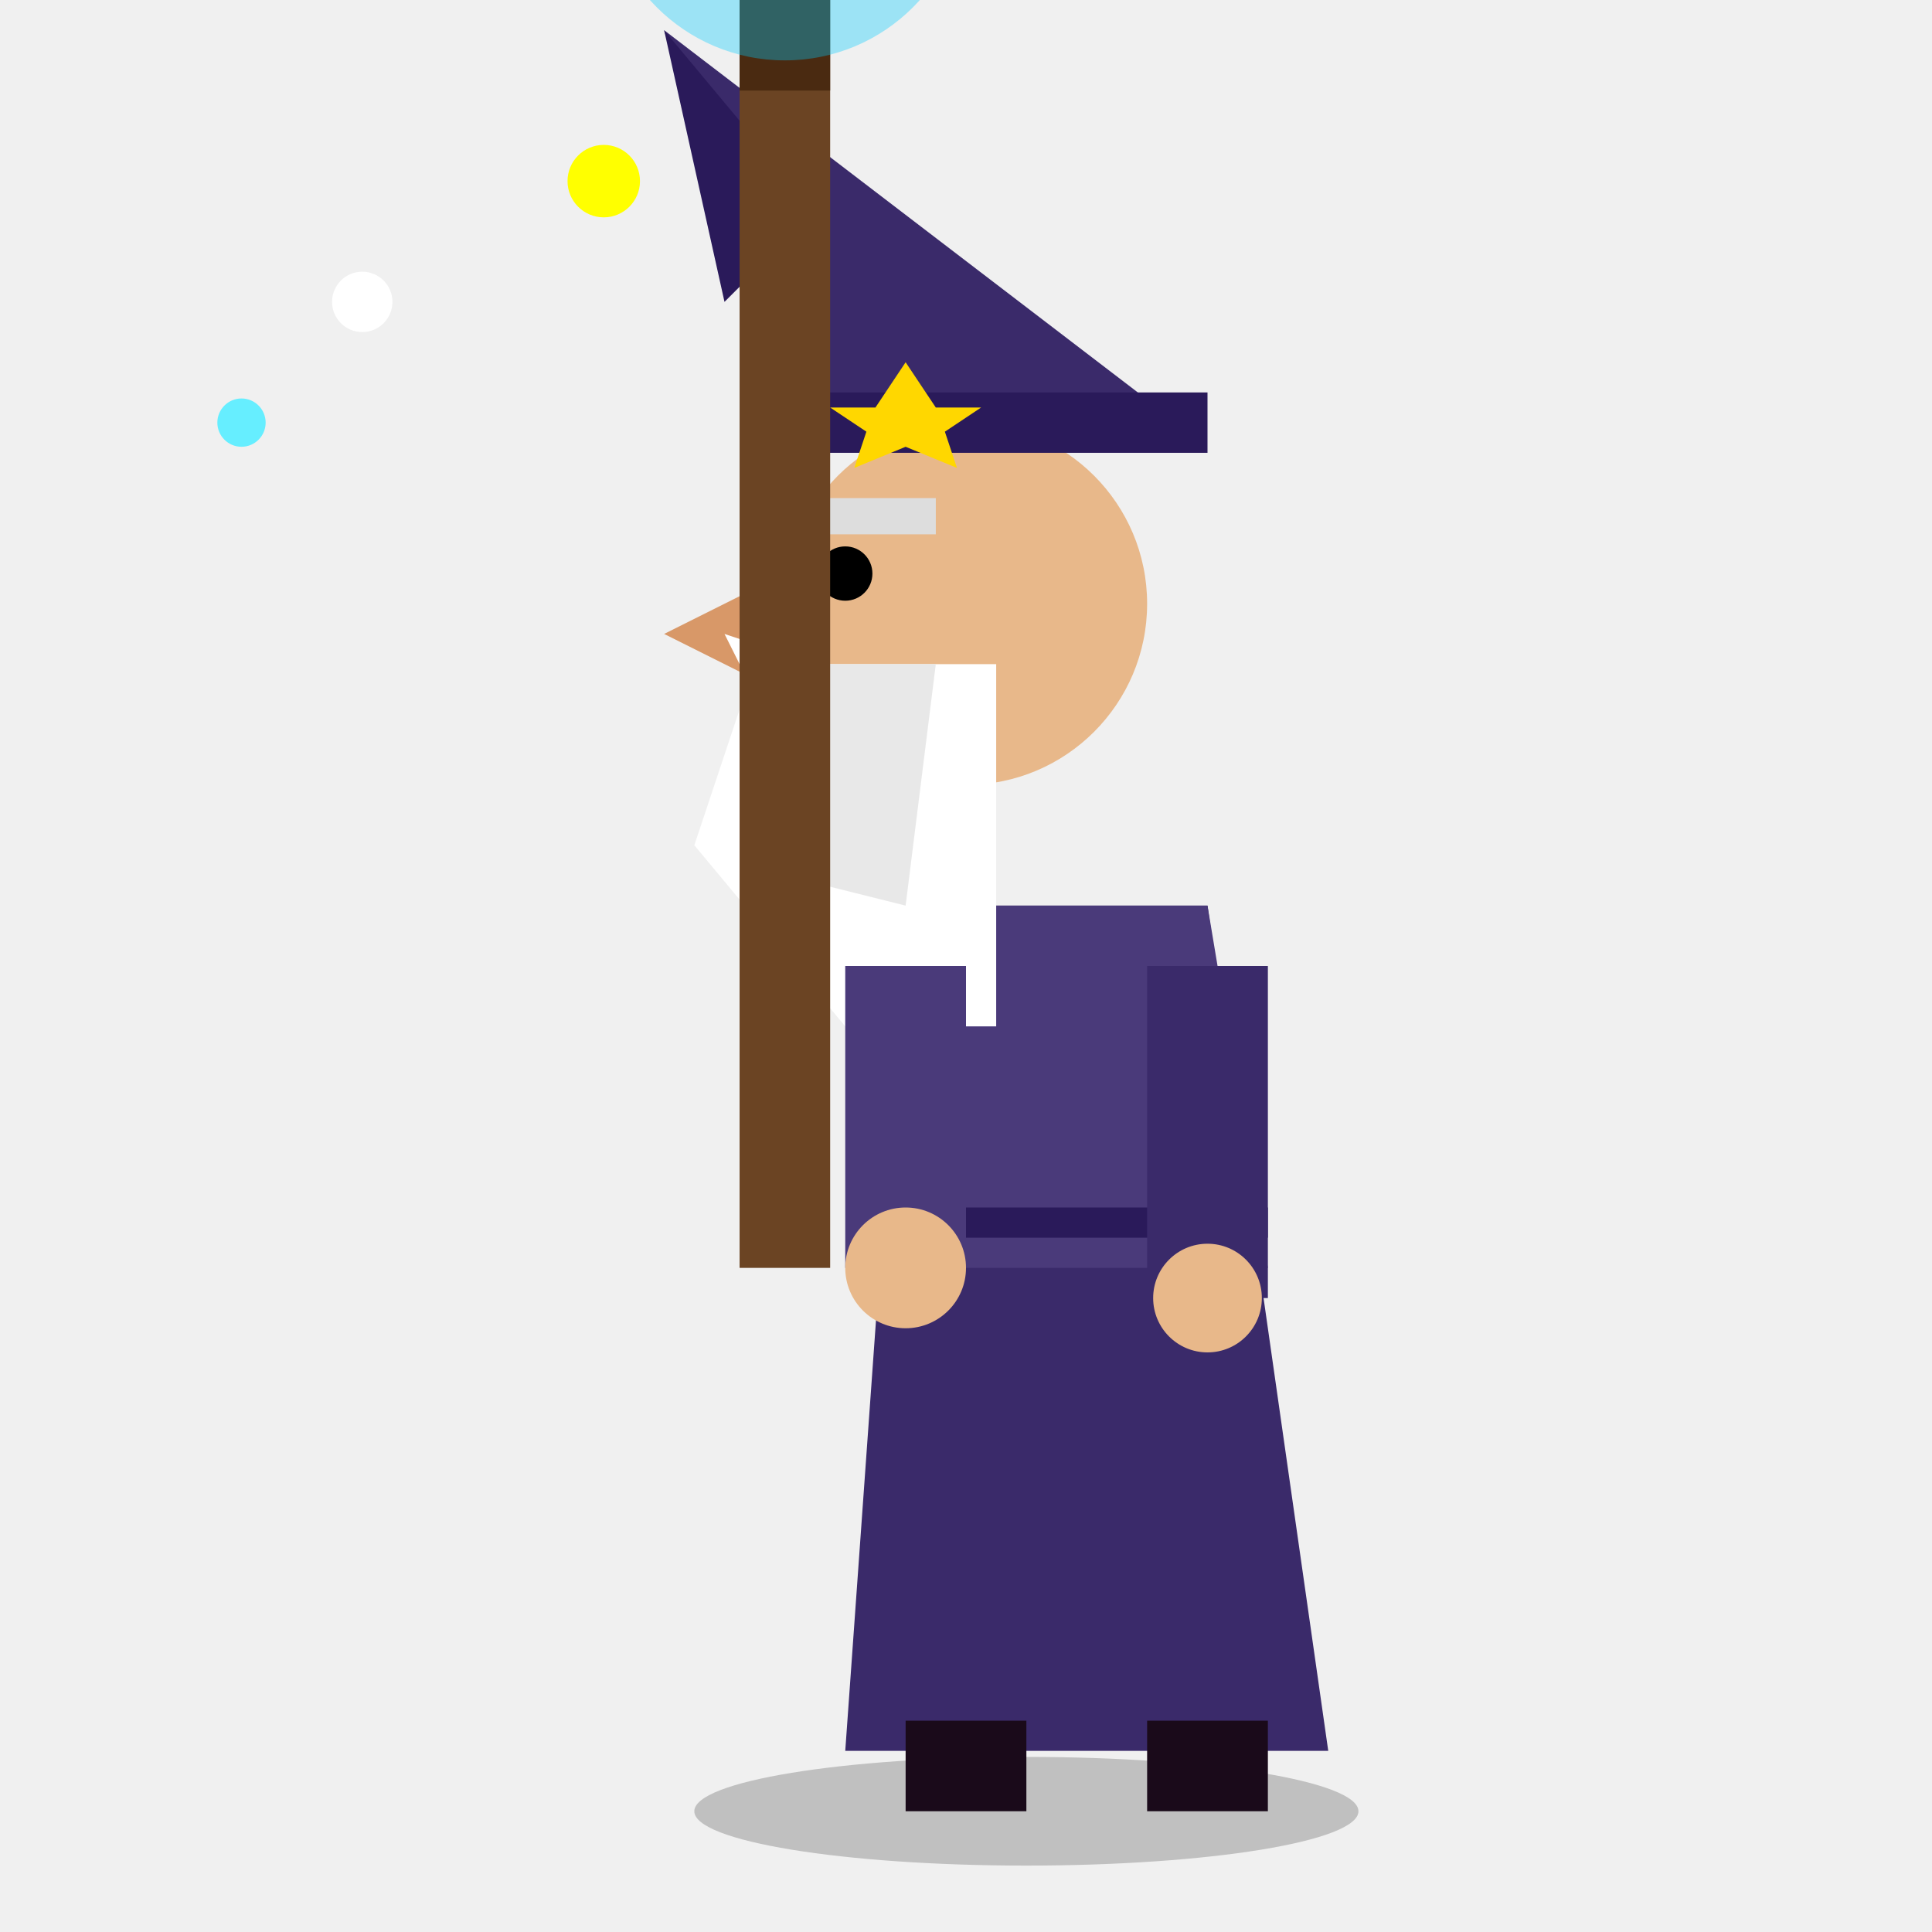
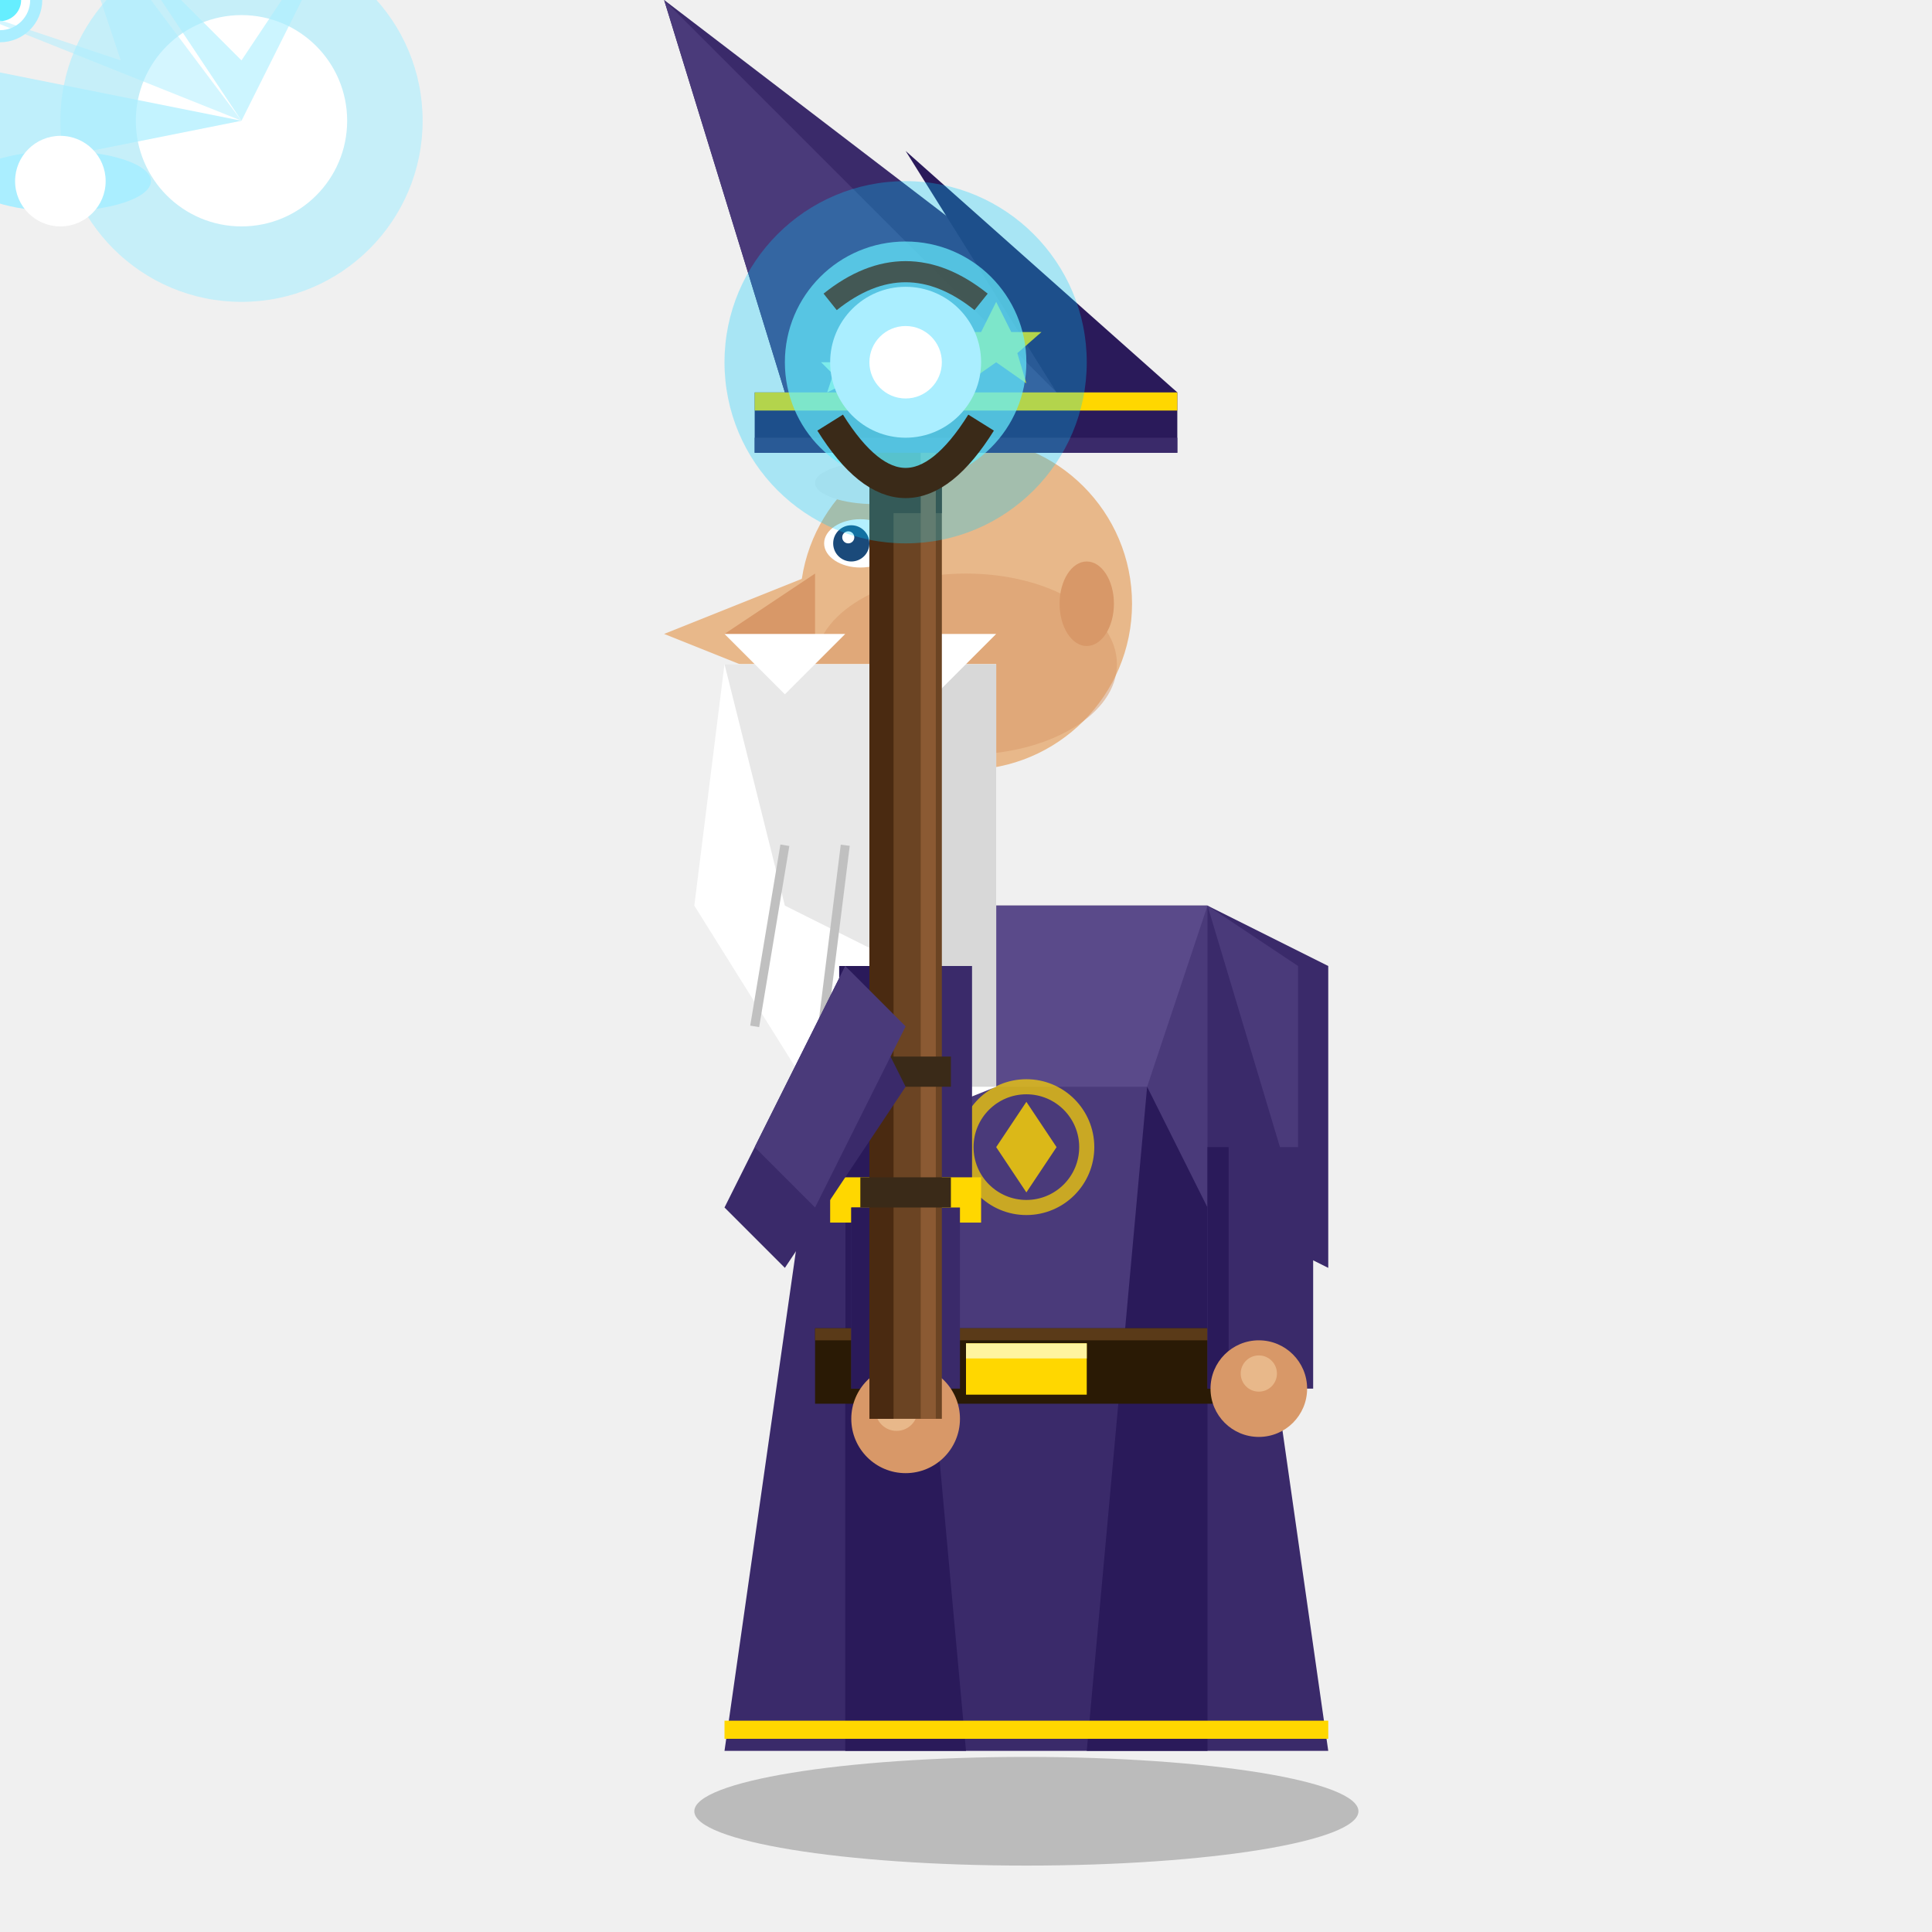
<svg xmlns="http://www.w3.org/2000/svg" viewBox="0 0 64 64">
-   <animateTransform attributeName="transform" type="translate" values="0,0; 0,-0.5; 0,0" dur="1s" repeatCount="indefinite" />
-   <ellipse cx="34" cy="60" rx="11" ry="1.8" fill="rgba(0,0,0,0.2)" />
-   <polygon points="30,30 40,30 44,58 28,58" fill="#3a2a6a" />
-   <polygon points="30,30 40,30 42,42 30,42" fill="#4a3a7a" />
-   <rect x="30" y="40" width="12" height="1" fill="#2a1a5a" />
-   <rect x="30" y="57" width="4" height="3" fill="#1a0a1a" />
-   <rect x="38" y="57" width="4" height="3" fill="#1a0a1a" />
-   <rect x="38" y="32" width="4" height="11" fill="#3a2a6a" />
-   <circle cx="40" cy="43" r="1.8" fill="#e8b88a" />
-   <circle cx="32" cy="20" r="6" fill="#e8b88a" />
-   <polygon points="26,19 22,21 26,23" fill="#d89868" />
-   <circle cx="28" cy="19" r="0.9" fill="#000" />
-   <rect x="26" y="16.5" width="5" height="1.2" fill="#dddddd" />
-   <polygon points="25,22 33,22 33,34 28,34 23,28" fill="#ffffff" />
-   <polygon points="25,22 31,22 30,30 26,29" fill="#e8e8e8" />
-   <polygon points="24,21 27,22 25,23" fill="#ffffff" />
-   <polygon points="26,14 39,14 22,1" fill="#3a2a6a" />
-   <polygon points="22,1 27,7 24,10" fill="#2a1a5a" />
-   <rect x="25" y="13" width="15" height="2" fill="#2a1a5a" />
-   <polygon points="29,13.5 30,12 31,13.5 32.5,13.5 31.3,14.3 31.7,15.5 30,14.8 28.3,15.5 28.7,14.3 27.5,13.5" fill="#ffd700" />
-   <g transform="translate(26,38)">
-     <animateTransform attributeName="transform" type="rotate" values="-15 0 0; -12 0 0; -15 0 0" dur="1s" repeatCount="indefinite" additive="sum" />
-     <rect x="-1.5" y="-38" width="3" height="42" fill="#6b4423" />
-     <rect x="-1.5" y="-38" width="3" height="3" fill="#4a2a11" />
-     <circle cx="0" cy="-42" r="6" fill="#00ccff" opacity="0.35">
-       <animate attributeName="r" values="5;7;5" dur="0.5s" repeatCount="indefinite" />
-     </circle>
-     <circle cx="0" cy="-42" r="4" fill="#66eeff" opacity="0.85">
-       <animate attributeName="r" values="3.5;4.5;3.5" dur="0.5s" repeatCount="indefinite" />
-     </circle>
-     <circle cx="0" cy="-42" r="2" fill="#ffffff" />
-   </g>
-   <g transform="translate(30,32)">
-     <animateTransform attributeName="transform" type="rotate" values="-45 0 0; -55 0 0; -45 0 0" dur="1s" repeatCount="indefinite" additive="sum" />
-     <rect x="-2" y="0" width="4" height="10" fill="#4a3a7a" />
-     <circle cx="0" cy="10" r="2" fill="#e8b88a" />
+   <ellipse cx="34" cy="60" rx="11" ry="1.8" fill="#000000" opacity="0.22">
+     <animate attributeName="rx" values="11;11.5;12;12.5;13;13;12.5;12;11.5;11;11;11" dur="1.2s" repeatCount="indefinite" />
+   </ellipse>
+   <g>
+     <animateTransform attributeName="transform" type="translate" values="0,0; 0,-0.3; 0.5,-0.3; 0.8,-0.5; 0.6,-0.4; -0.5,0.3; -1.2,0.5; -1,0.4; -0.5,0.2; 0,0; 0.2,-0.2; 0,0" dur="1.2s" repeatCount="indefinite" />
+     <g>
+       <polygon points="28,30 40,30 44,58 24,58" fill="#3a2a6a" />
+       <polygon points="28,30 40,30 42,46 28,46" fill="#4a3a7a" />
+       <polygon points="28,30 40,30 38,36 30,36" fill="#5a4a8a" />
+       <polygon points="30,36 32,58 28,58 28,40" fill="#2a1a5a" />
+       <polygon points="38,36 36,58 40,58 40,40" fill="#2a1a5a" />
+       <rect x="27" y="44" width="14" height="2.5" fill="#2a1a05" />
+       <rect x="27" y="44" width="14" height="0.4" fill="#5a3a18" />
+       <rect x="32" y="44.5" width="4" height="1.7" fill="#ffd700" />
+       <rect x="32" y="44.5" width="4" height="0.5" fill="#fff4a0" />
+       <rect x="24" y="57" width="20" height="0.6" fill="#ffd700" />
+       <circle cx="34" cy="38" r="2" fill="none" stroke="#ffd700" stroke-width="0.5" opacity="0.7" />
+       <polygon points="34,36.5 35,38 34,39.5 33,38" fill="#ffd700" opacity="0.8" />
+       <polygon points="40,30 44,32 44,42 40,40" fill="#3a2a6a" />
+       <polygon points="40,30 43,32 43,40" fill="#4a3a7a" />
+     </g>
+     <g>
+       <rect x="40" y="38" width="3.5" height="8" fill="#3a2a6a" />
+       <rect x="40" y="38" width="0.7" height="8" fill="#2a1a5a" />
+       <circle cx="41.7" cy="46" r="1.6" fill="#d89868" />
+       <circle cx="41.7" cy="45.5" r="0.6" fill="#e8b88a" />
+     </g>
+     <g>
+       <circle cx="32" cy="20" r="5.5" fill="#e8b88a" />
+       <ellipse cx="32" cy="22" rx="5" ry="3" fill="#d89868" opacity="0.5" />
+       <polygon points="27,19 22,21 27,23" fill="#e8b88a" />
+       <polygon points="27,19 24,21 27,22.5" fill="#d89868" />
+       <ellipse cx="29" cy="16" rx="2" ry="0.7" fill="#e8e8e8" />
+       <ellipse cx="28.5" cy="18" rx="1.2" ry="0.8" fill="#ffffff" />
+       <circle cx="28.2" cy="18" r="0.6" fill="#1a4a7a" />
+       <circle cx="28.1" cy="17.8" r="0.2" fill="#ffffff" />
+       <ellipse cx="36" cy="20" rx="0.9" ry="1.4" fill="#d89868" />
+       <g>
+         <animateTransform attributeName="transform" type="rotate" values="0 32 22; -1 32 22; -2 32 22; -3 32 22; -3 32 22; 4 32 22; 6 32 22; 5 32 22; 3 32 22; 1 32 22; 0 32 22; 0 32 22" dur="1.2s" repeatCount="indefinite" />
+         <polygon points="24,22 33,22 33,36 28,38 23,30" fill="#ffffff" />
+         <polygon points="24,22 31,22 30,32 26,30" fill="#e8e8e8" />
+         <polygon points="29,22 33,22 33,36 30,36" fill="#d8d8d8" />
+         <line x1="26" y1="28" x2="25" y2="34" stroke="#c0c0c0" stroke-width="0.3" />
+         <line x1="28" y1="28" x2="27" y2="36" stroke="#c0c0c0" stroke-width="0.3" />
+         <line x1="30" y1="28" x2="30" y2="36" stroke="#c0c0c0" stroke-width="0.3" />
+         <polygon points="24,21 28,21 26,23" fill="#ffffff" />
+         <polygon points="29,21 33,21 31,23" fill="#ffffff" />
+       </g>
+       <g>
+         <animateTransform attributeName="transform" type="rotate" values="0 32 14; -1 32 14; -2 32 14; -3 32 14; -3 32 14; 3 32 14; 5 32 14; 4 32 14; 2 32 14; 1 32 14; 0 32 14; 0 32 14" dur="1.2s" repeatCount="indefinite" />
+         <rect x="25" y="13" width="14" height="2" fill="#2a1a5a" />
+         <rect x="25" y="14.5" width="14" height="0.5" fill="#3a2a6a" />
+         <polygon points="26,13 39,13 22,0" fill="#3a2a6a" />
+         <polygon points="26,13 35,13 22,0" fill="#4a3a7a" />
+         <polygon points="35,13 39,13 30,5" fill="#2a1a5a" />
+         <rect x="25" y="13" width="14" height="0.6" fill="#ffd700" />
+         <path d="M 30,7 A 2,2 0 1 1 30,11 A 1.5,1.5 0 1 0 30,7 Z" fill="#ffd700" />
+         <polygon points="33,10 33.5,11 34.5,11 33.7,11.7 34,12.7 33,12 32,12.7 32.3,11.7 31.5,11 32.5,11" fill="#ffd700" />
+         <polygon points="28,11.5 28.3,12 28.8,12 28.4,12.4 28.6,13 28,12.7 27.4,13 27.6,12.4 27.2,12 27.7,12" fill="#fff4a0" />
+       </g>
+     </g>
+     <g transform="translate(30, 32)">
+       <animateTransform attributeName="transform" type="rotate" values="-35; -30; -25; -20; -15; -90; -120; -110; -90; -65; -45; -35" dur="1.2s" repeatCount="indefinite" additive="sum" />
+       <rect x="-2.2" y="0" width="4.4" height="8" fill="#3a2a6a" />
+       <rect x="-2.2" y="0" width="1" height="8" fill="#2a1a5a" />
+       <rect x="-2.5" y="7" width="5" height="1.5" fill="#ffd700" />
+       <g transform="translate(0, 8)">
+         <animateTransform attributeName="transform" type="rotate" values="0; 0; -5; -10; -15; 0; 10; 5; 0; -5; -5; 0" dur="1.2s" repeatCount="indefinite" additive="sum" />
+         <rect x="-1.8" y="0" width="3.6" height="6" fill="#3a2a6a" />
+         <rect x="-1.8" y="0" width="0.8" height="6" fill="#2a1a5a" />
+         <circle cx="0" cy="7" r="1.8" fill="#d89868" />
+         <circle cx="-0.3" cy="6.7" r="0.7" fill="#e8b88a" />
+         <rect x="-1.2" y="-25" width="2.4" height="32" fill="#6b4423" />
+         <rect x="-1.2" y="-25" width="2.4" height="2" fill="#4a2a11" />
+         <rect x="-1.2" y="-25" width="0.8" height="32" fill="#4a2a11" />
+         <rect x="0.5" y="-25" width="0.5" height="32" fill="#8b5a33" />
+         <rect x="-1.5" y="-5" width="3" height="1" fill="#3a2a18" />
+         <rect x="-1.5" y="-1" width="3" height="1" fill="#3a2a18" />
+         <g>
+           <circle cx="0" cy="-28" r="6" fill="#00ccff" opacity="0.3">
+             <animate attributeName="r" values="5;5.5;6;6.5;7;9;8;7;6;5.5;5;5" dur="1.2s" repeatCount="indefinite" />
+             <animate attributeName="opacity" values="0.25;0.3;0.35;0.4;0.5;0.7;0.5;0.4;0.35;0.3;0.25;0.25" dur="1.2s" repeatCount="indefinite" />
+           </circle>
+           <circle cx="0" cy="-28" r="4" fill="#66eeff" opacity="0.7">
+             <animate attributeName="r" values="3;3.5;4;4.5;5;6;5;4.5;4;3.5;3;3" dur="1.2s" repeatCount="indefinite" />
+           </circle>
+           <circle cx="0" cy="-28" r="2.5" fill="#aaeeff" />
+           <circle cx="0" cy="-28" r="1.2" fill="#ffffff">
+             <animate attributeName="r" values="1;1.2;1.4;1.6;1.8;2.5;2;1.6;1.4;1.2;1;1" dur="1.2s" repeatCount="indefinite" />
+           </circle>
+           <path d="M -2.5,-26 Q 0,-22 2.5,-26" fill="none" stroke="#3a2a18" stroke-width="1" />
+           <path d="M -2.5,-30 Q 0,-32 2.5,-30" fill="none" stroke="#3a2a18" stroke-width="0.7" opacity="0.7" />
+         </g>
+       </g>
+     </g>
+     <g>
+       <animate attributeName="opacity" values="0;0;0;0;0;0.7;1;0.8;0.4;0;0;0" dur="1.2s" repeatCount="indefinite" />
+       <polygon points="28,32 24,40 26,42 30,36" fill="#3a2a6a" />
+       <polygon points="28,32 25,38 27,40 30,34" fill="#4a3a7a" />
+     </g>
  </g>
  <g>
-     <circle cx="20" cy="6" r="1.2" fill="#ffff00">
-       <animate attributeName="cy" values="8;0;8" dur="0.8s" repeatCount="indefinite" />
-       <animate attributeName="opacity" values="1;0;1" dur="0.8s" repeatCount="indefinite" />
+     <circle r="1.4" fill="#aaeeff">
+       <animate attributeName="cx" values="18;16;18;20;18;14;10;8;12;16;18;18" dur="1.2s" repeatCount="indefinite" />
+       <animate attributeName="cy" values="14;10;14;18;14;6;4;6;10;14;14;14" dur="1.2s" repeatCount="indefinite" />
+       <animate attributeName="opacity" values="0.4;0.6;0.4;0.6;0.8;1;0.9;0.7;0.5;0.4;0.4;0.4" dur="1.2s" repeatCount="indefinite" />
+       <animate attributeName="r" values="0.8;0.9;0.8;1;1.2;1.6;1.4;1.2;1;0.8;0.8;0.8" dur="1.2s" repeatCount="indefinite" />
    </circle>
-     <circle cx="12" cy="10" r="1" fill="#ffffff">
-       <animate attributeName="cy" values="12;4;12" dur="1s" repeatCount="indefinite" />
-       <animate attributeName="opacity" values="0;1;0" dur="1s" repeatCount="indefinite" />
+     <circle r="1" fill="#ffffff">
+       <animate attributeName="cx" values="20;22;20;18;20;10;6;8;14;18;20;20" dur="1.2s" repeatCount="indefinite" />
+       <animate attributeName="cy" values="12;8;12;16;12;2;0;4;8;12;12;12" dur="1.2s" repeatCount="indefinite" />
+       <animate attributeName="opacity" values="0.4;0.7;0.4;0.7;0.9;1;0.8;0.6;0.5;0.4;0.4;0.4" dur="1.2s" repeatCount="indefinite" />
    </circle>
-     <circle cx="8" cy="14" r="0.8" fill="#66eeff">
-       <animate attributeName="opacity" values="1;0.3;1" dur="0.6s" repeatCount="indefinite" />
+     <circle r="0.7" fill="#66eeff">
+       <animate attributeName="cx" values="16;18;16;14;16;12;6;4;8;14;16;16" dur="1.2s" repeatCount="indefinite" />
+       <animate attributeName="cy" values="16;12;16;20;16;8;4;6;12;16;16;16" dur="1.2s" repeatCount="indefinite" />
+       <animate attributeName="opacity" values="0.3;0.6;0.3;0.6;0.8;1;0.9;0.6;0.4;0.3;0.3;0.3" dur="1.2s" repeatCount="indefinite" />
+     </circle>
+   </g>
+   <g>
+     <animate attributeName="opacity" values="0;0;0;0;0;0.9;1;0.6;0.2;0;0;0" dur="1.2s" repeatCount="indefinite" />
+     <circle cx="8" cy="4" r="6" fill="#aaeeff" opacity="0.6" />
+     <circle cx="8" cy="4" r="3.5" fill="#ffffff" />
+     <polygon points="8,4 -2,2 0,4 -2,6" fill="#aaeeff" opacity="0.7" />
+     <polygon points="8,4 2,-4 4,2 -2,0" fill="#aaeeff" opacity="0.5" />
+     <polygon points="8,4 12,-4 8,2 4,-2" fill="#aaeeff" opacity="0.6" />
+   </g>
+   <g>
+     <animate attributeName="opacity" values="0;0;0;0;0;0;0.8;1;0.6;0.2;0;0" dur="1.2s" repeatCount="indefinite" />
+     <ellipse cx="2" cy="6" rx="3" ry="1" fill="#aaeeff">
+       <animate attributeName="cx" values="6;4;2;0;-2;-4" dur="1.2s" repeatCount="indefinite" />
+       <animate attributeName="opacity" values="0.8;1;0.9;0.7;0.5;0.2" dur="1.2s" repeatCount="indefinite" />
+     </ellipse>
+     <circle cx="2" cy="6" r="1.5" fill="#ffffff">
+       <animate attributeName="cx" values="6;4;2;0;-2;-4" dur="1.2s" repeatCount="indefinite" />
    </circle>
  </g>
</svg>
